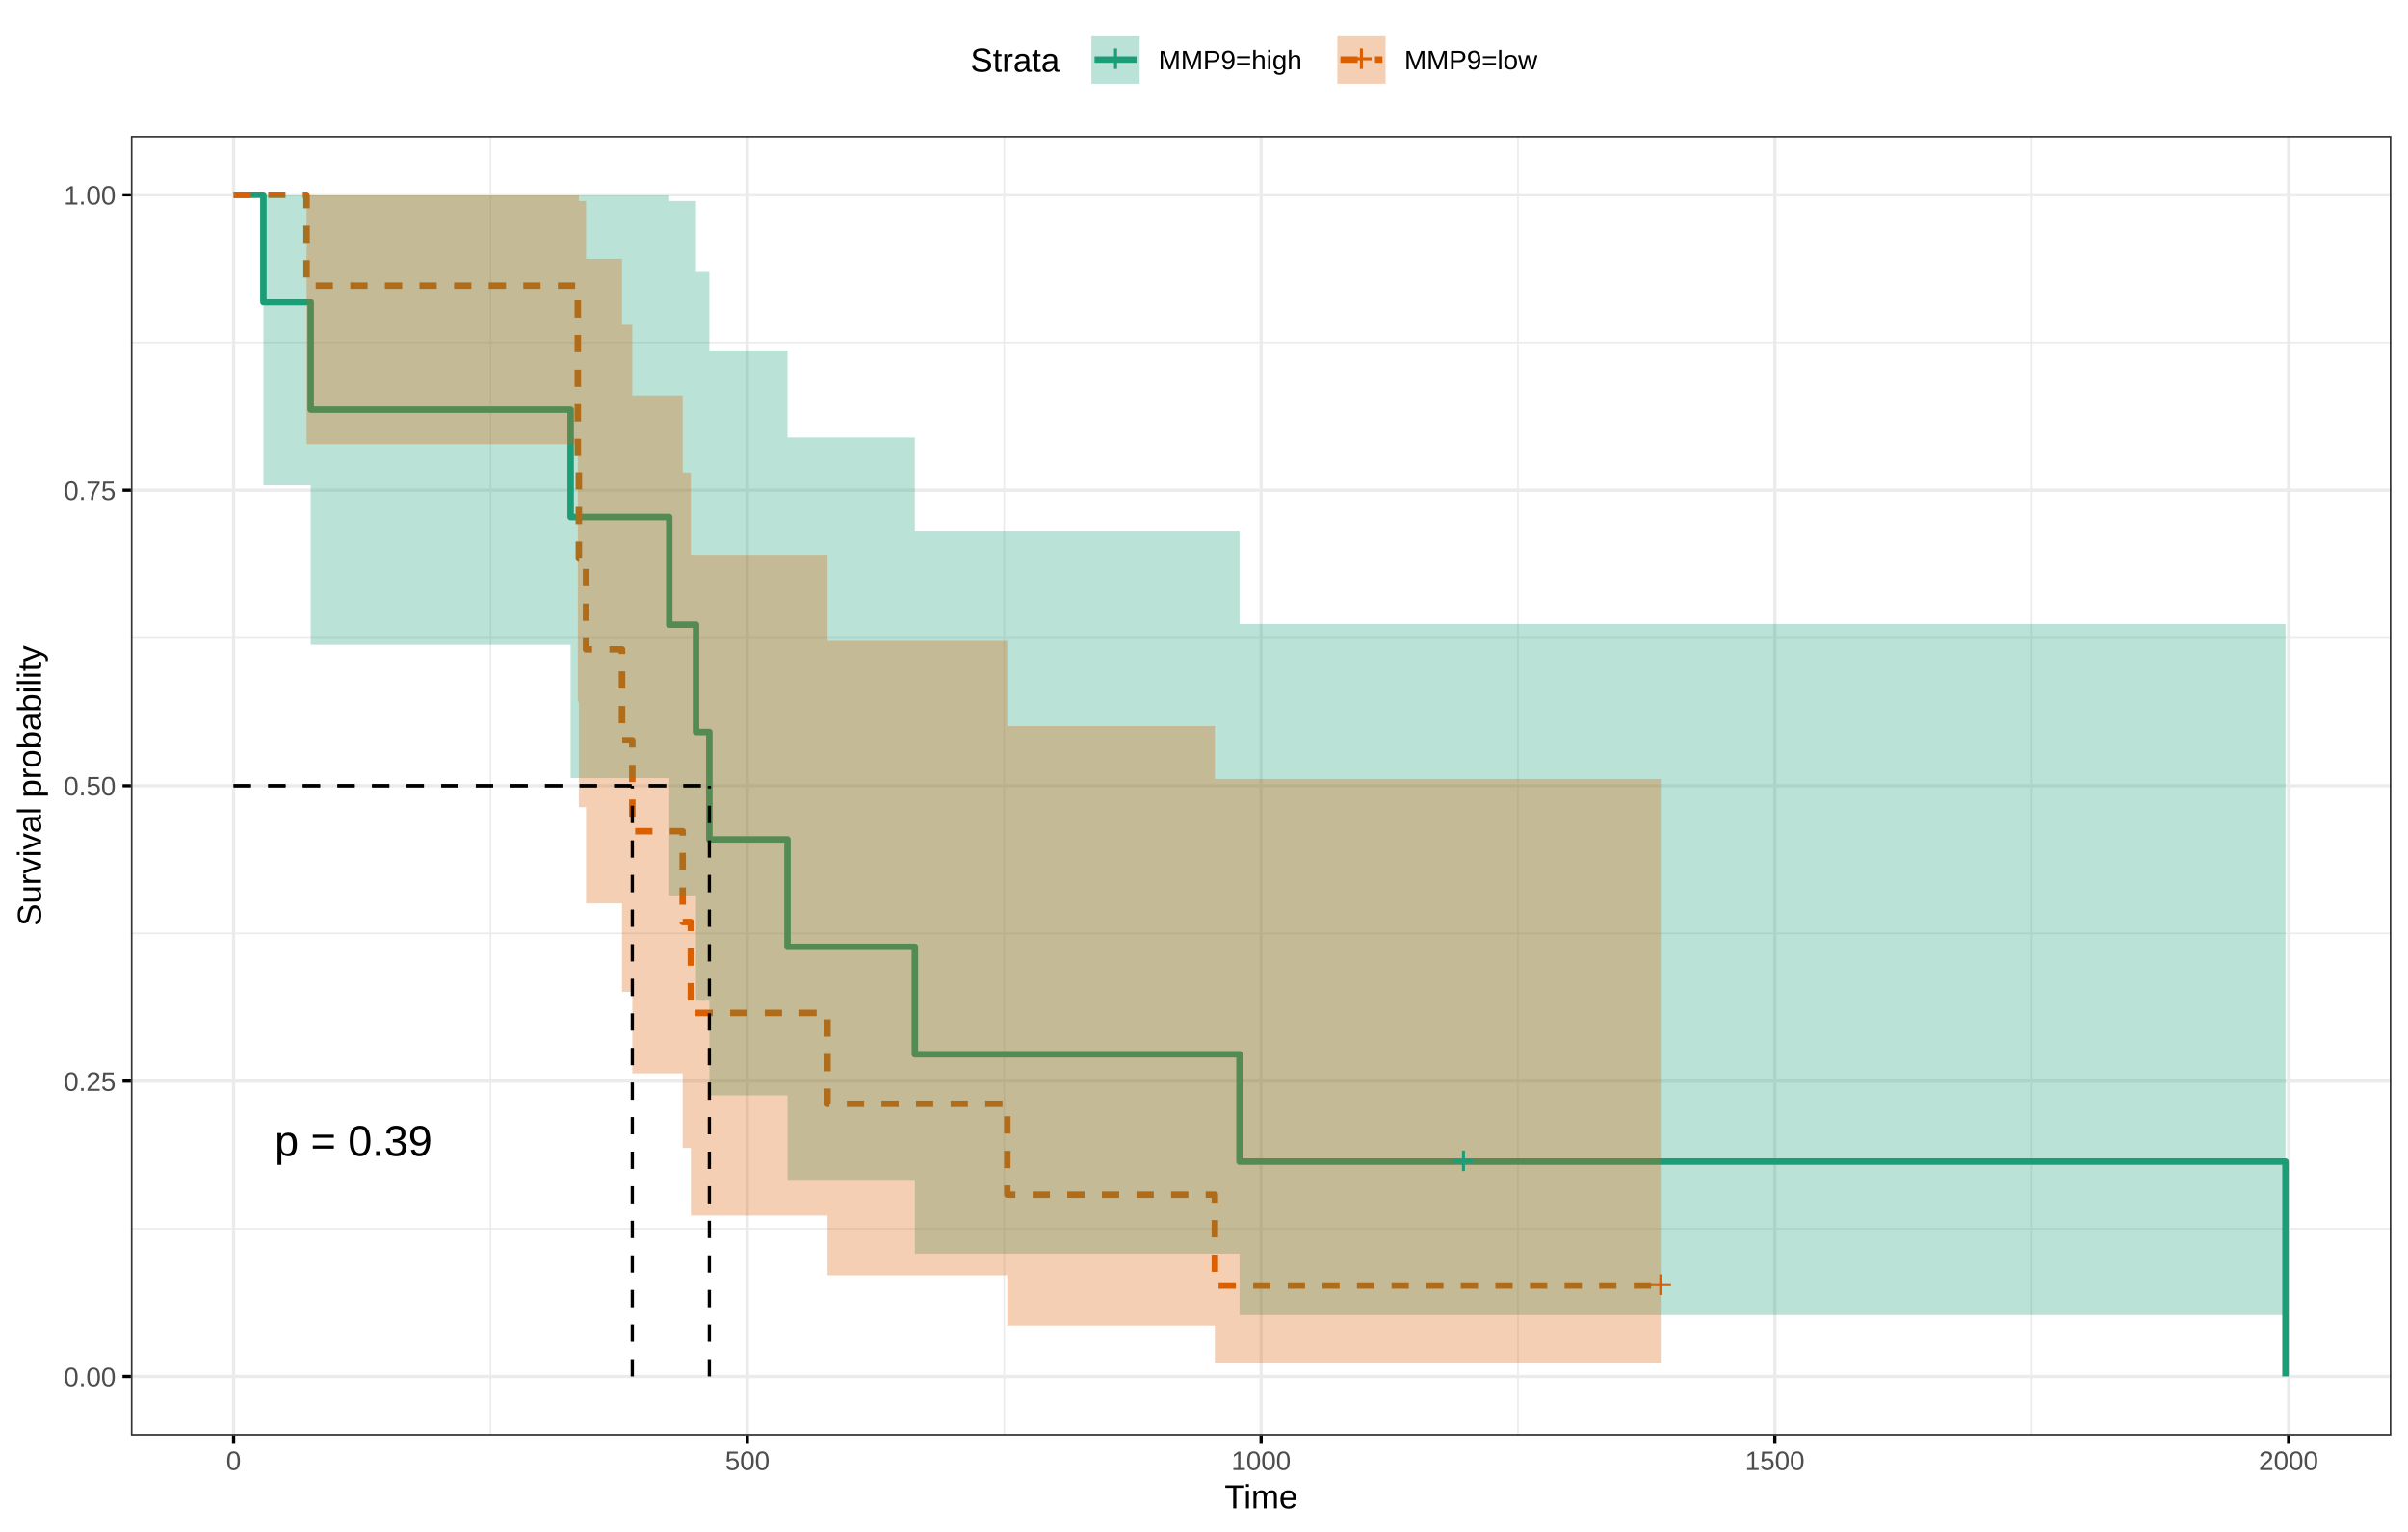
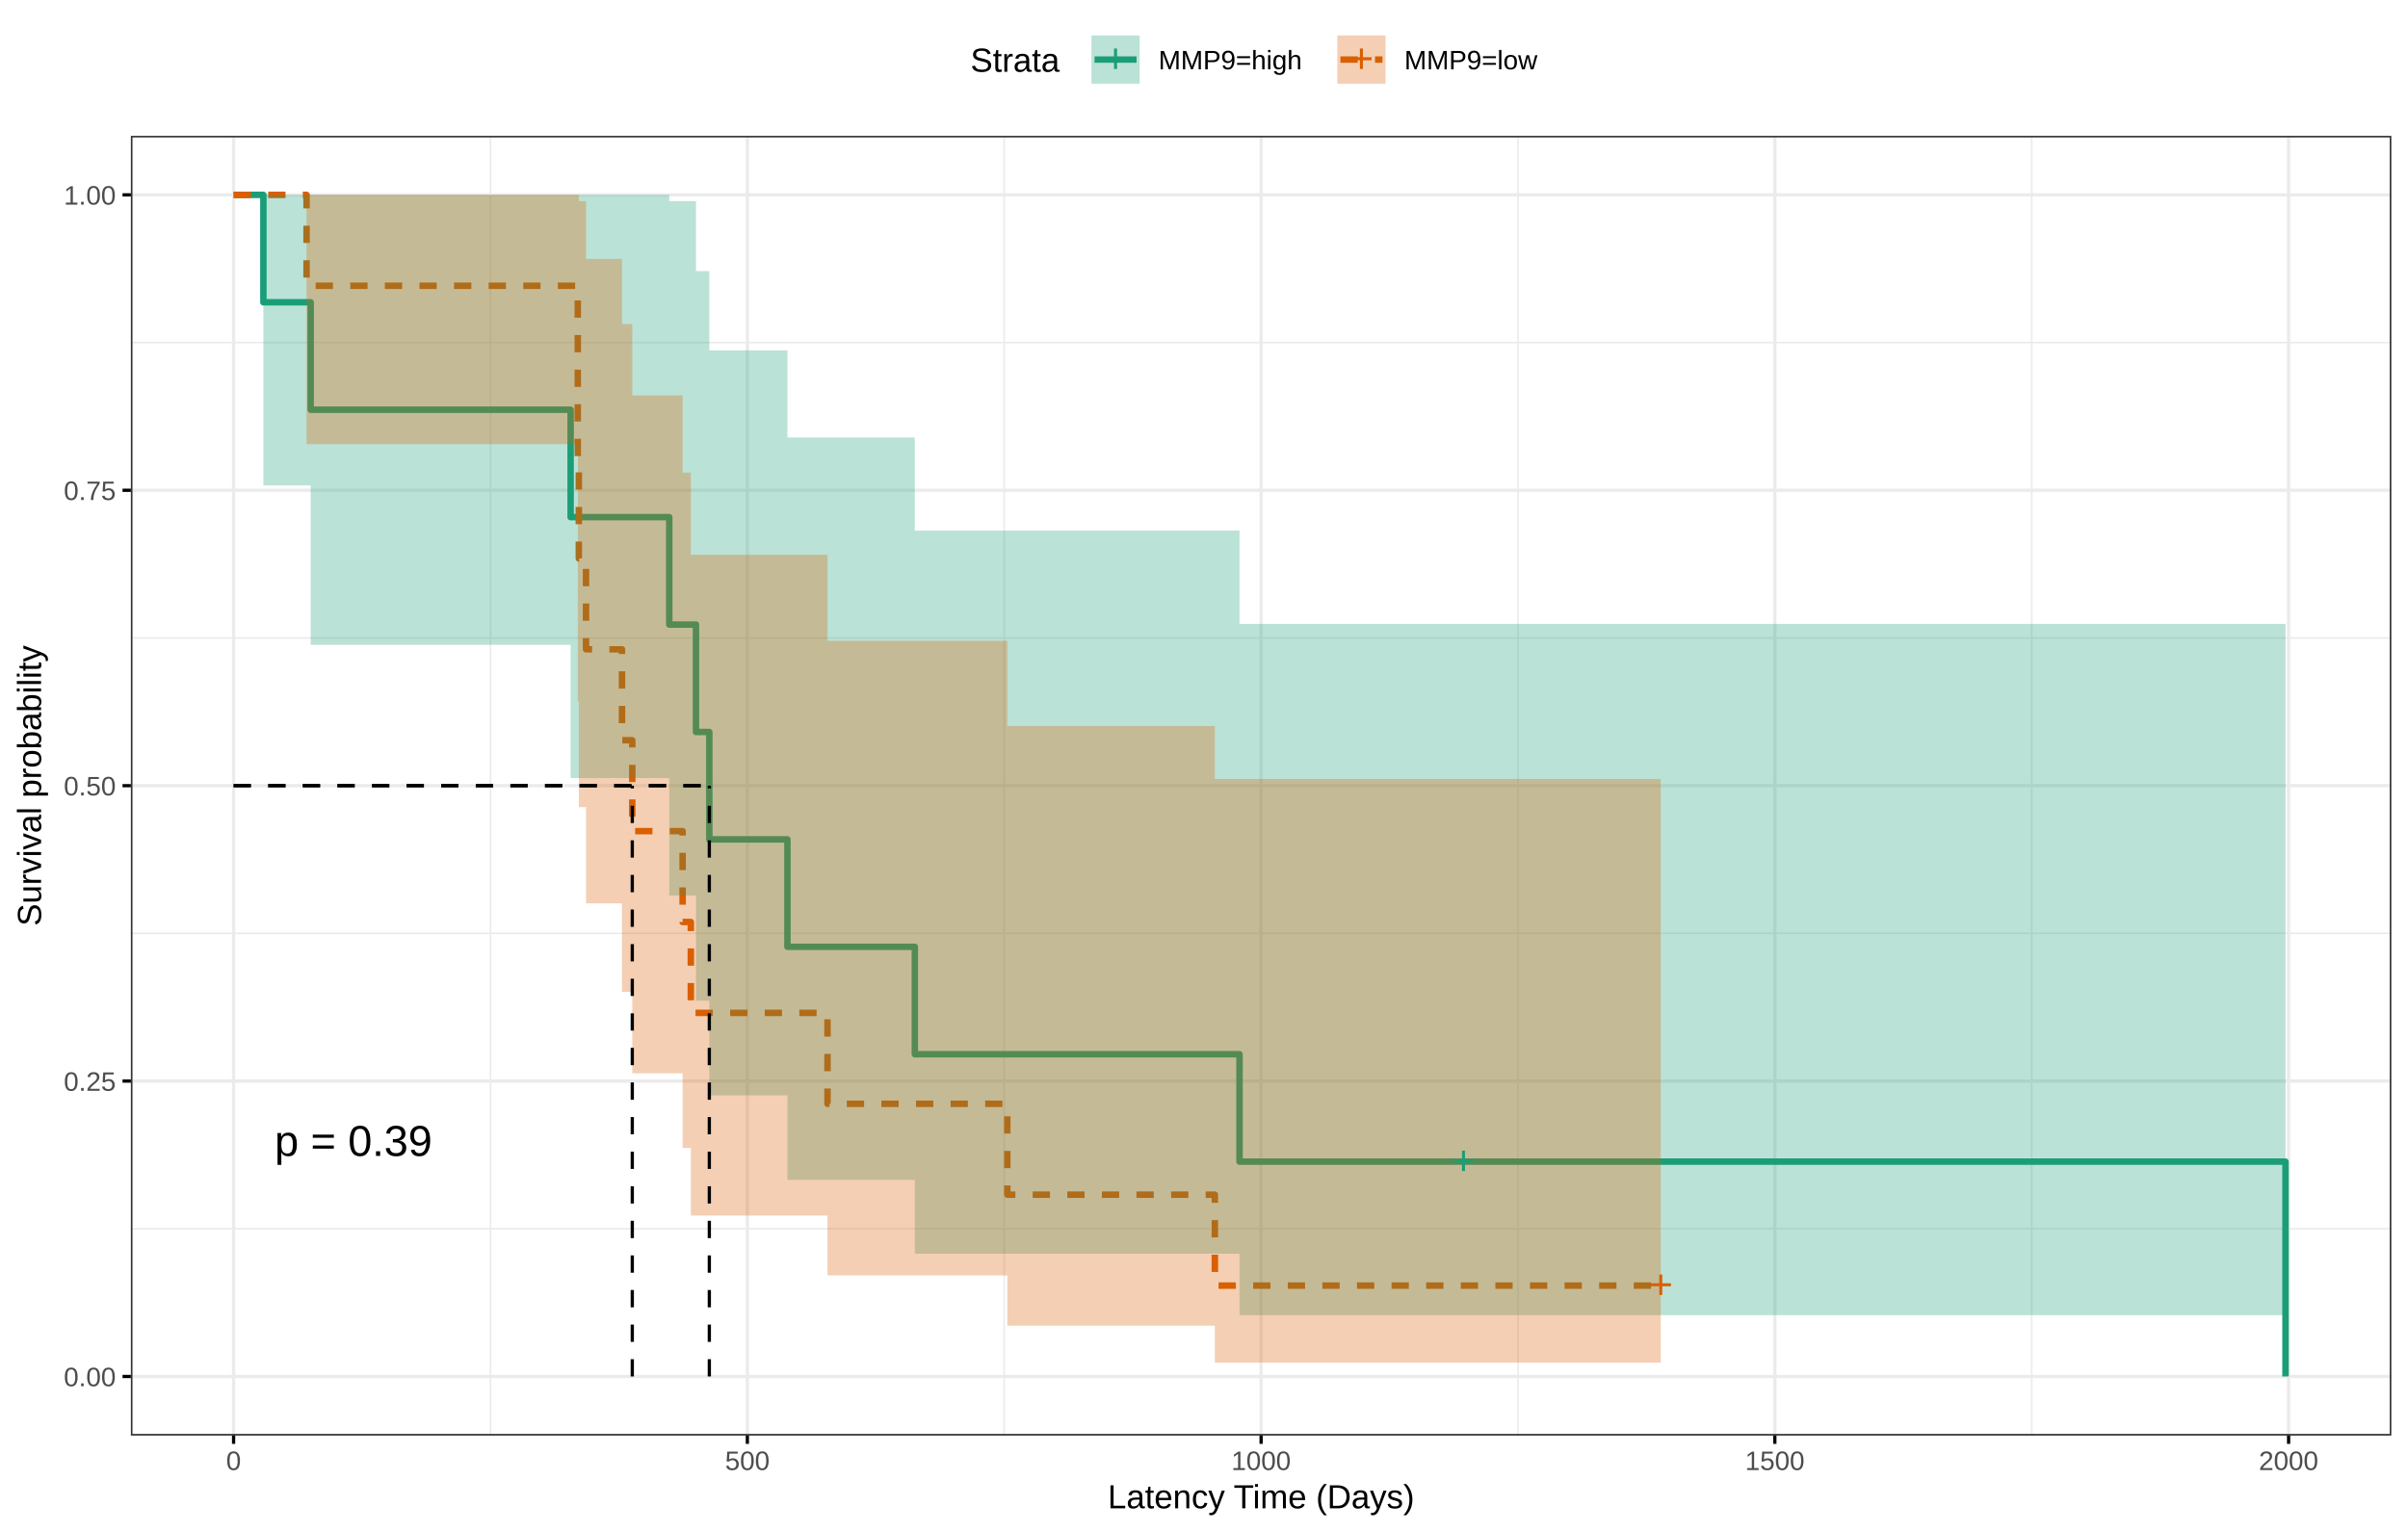
<svg xmlns="http://www.w3.org/2000/svg" class="svglite" width="792.00pt" height="504.00pt" viewBox="0 0 792.00 504.00">
  <defs>
    <style type="text/css">
    .svglite line, .svglite polyline, .svglite polygon, .svglite path, .svglite rect, .svglite circle {
      fill: none;
      stroke: #000000;
      stroke-linecap: round;
      stroke-linejoin: round;
      stroke-miterlimit: 10.00;
    }
    .svglite text {
      white-space: pre;
    }
  </style>
  </defs>
  <rect width="100%" height="100%" style="stroke: none; fill: #FFFFFF;" />
  <defs>
    <clipPath id="cpMC4wMHw3OTIuMDB8MC4wMHw1MDQuMDA=">
      <rect x="0.00" y="0.00" width="792.00" height="504.00" />
    </clipPath>
  </defs>
  <g clip-path="url(#cpMC4wMHw3OTIuMDB8MC4wMHw1MDQuMDA=)">
    <rect x="0.00" y="0.00" width="792.00" height="504.00" style="stroke-width: 1.07; stroke: #FFFFFF; fill: #FFFFFF;" />
  </g>
  <defs>
    <clipPath id="cpNDMuMDR8Nzg2LjUyfDQ0LjY4fDQ3Mi4yOQ==">
      <rect x="43.04" y="44.68" width="743.48" height="427.62" />
    </clipPath>
  </defs>
  <g clip-path="url(#cpNDMuMDR8Nzg2LjUyfDQ0LjY4fDQ3Mi4yOQ==)">
    <rect x="43.04" y="44.68" width="743.48" height="427.62" style="stroke-width: 1.07; stroke: none; fill: #FFFFFF;" />
    <polyline points="43.04,404.26 786.52,404.26 " style="stroke-width: 0.53; stroke: #EBEBEB; stroke-linecap: butt;" />
    <polyline points="43.04,307.08 786.52,307.08 " style="stroke-width: 0.53; stroke: #EBEBEB; stroke-linecap: butt;" />
    <polyline points="43.04,209.89 786.52,209.89 " style="stroke-width: 0.53; stroke: #EBEBEB; stroke-linecap: butt;" />
    <polyline points="43.04,112.71 786.52,112.71 " style="stroke-width: 0.53; stroke: #EBEBEB; stroke-linecap: butt;" />
    <polyline points="161.32,472.29 161.32,44.68 " style="stroke-width: 0.53; stroke: #EBEBEB; stroke-linecap: butt;" />
    <polyline points="330.29,472.29 330.29,44.68 " style="stroke-width: 0.53; stroke: #EBEBEB; stroke-linecap: butt;" />
    <polyline points="499.27,472.29 499.27,44.68 " style="stroke-width: 0.53; stroke: #EBEBEB; stroke-linecap: butt;" />
    <polyline points="668.24,472.29 668.24,44.68 " style="stroke-width: 0.53; stroke: #EBEBEB; stroke-linecap: butt;" />
    <polyline points="43.04,452.86 786.52,452.86 " style="stroke-width: 1.07; stroke: #EBEBEB; stroke-linecap: butt;" />
    <polyline points="43.04,355.67 786.52,355.67 " style="stroke-width: 1.07; stroke: #EBEBEB; stroke-linecap: butt;" />
    <polyline points="43.04,258.49 786.52,258.49 " style="stroke-width: 1.07; stroke: #EBEBEB; stroke-linecap: butt;" />
    <polyline points="43.04,161.30 786.52,161.30 " style="stroke-width: 1.07; stroke: #EBEBEB; stroke-linecap: butt;" />
    <polyline points="43.04,64.11 786.52,64.11 " style="stroke-width: 1.07; stroke: #EBEBEB; stroke-linecap: butt;" />
    <polyline points="76.83,472.29 76.83,44.68 " style="stroke-width: 1.07; stroke: #EBEBEB; stroke-linecap: butt;" />
    <polyline points="245.81,472.29 245.81,44.68 " style="stroke-width: 1.07; stroke: #EBEBEB; stroke-linecap: butt;" />
    <polyline points="414.78,472.29 414.78,44.68 " style="stroke-width: 1.07; stroke: #EBEBEB; stroke-linecap: butt;" />
    <polyline points="583.75,472.29 583.75,44.68 " style="stroke-width: 1.07; stroke: #EBEBEB; stroke-linecap: butt;" />
    <polyline points="752.73,472.29 752.73,44.68 " style="stroke-width: 1.07; stroke: #EBEBEB; stroke-linecap: butt;" />
    <polyline points="76.83,64.11 86.63,64.11 86.63,99.45 102.18,99.45 102.18,134.80 187.68,134.80 187.68,170.14 220.12,170.14 220.12,205.48 228.91,205.48 228.91,240.82 233.30,240.82 233.30,276.16 258.99,276.16 258.99,311.50 300.89,311.50 300.89,346.84 407.68,346.84 407.68,382.18 481.35,382.18 481.35,382.18 751.71,382.18 751.71,452.86 " style="stroke-width: 2.13; stroke: #1B9E77; stroke-linecap: butt;" />
    <polyline points="76.83,64.11 100.83,64.11 100.83,94.02 190.04,94.02 190.04,153.82 190.38,153.82 190.38,183.73 192.75,183.73 192.75,213.63 204.58,213.63 204.58,243.53 207.96,243.53 207.96,273.44 224.52,273.44 224.52,303.34 227.22,303.34 227.22,333.24 272.17,333.24 272.17,363.15 331.31,363.15 331.31,393.05 399.57,393.05 399.57,422.95 546.24,422.95 546.24,422.95 " style="stroke-width: 2.13; stroke: #D95F02; stroke-dasharray: 5.69,5.69; stroke-linecap: butt;" />
    <polygon points="76.83,64.11 86.63,64.11 86.63,64.11 102.18,64.11 102.18,64.11 187.68,64.11 187.68,64.11 220.12,64.11 220.12,66.16 228.91,66.16 228.91,89.19 233.30,89.19 233.30,115.27 258.99,115.27 258.99,143.94 300.89,143.94 300.89,174.57 407.68,174.57 407.68,205.27 481.35,205.27 481.35,205.27 751.71,205.27 751.71,432.68 481.35,432.68 481.35,432.68 407.68,432.68 407.68,412.47 300.89,412.47 300.89,388.17 258.99,388.17 258.99,360.37 233.30,360.37 233.30,329.22 228.91,329.22 228.91,294.60 220.12,294.60 220.12,255.98 187.68,255.98 187.68,212.13 102.18,212.13 102.18,159.69 86.63,159.69 86.63,64.11 76.83,64.11 " style="stroke-width: 0.00; stroke: none; stroke-linecap: butt; fill: #1B9E77; fill-opacity: 0.30;" />
    <polyline points="76.83,64.11 86.63,64.11 86.63,64.11 102.18,64.11 102.18,64.11 187.68,64.11 187.68,64.11 220.12,64.11 220.12,66.16 228.91,66.16 228.91,89.19 233.30,89.19 233.30,115.27 258.99,115.27 258.99,143.94 300.89,143.94 300.89,174.57 407.68,174.57 407.68,205.27 481.35,205.27 481.35,205.27 751.71,205.27 " style="stroke-width: 1.07; stroke: none; stroke-linecap: butt;" />
    <polyline points="751.71,432.68 481.35,432.68 481.35,432.68 407.68,432.68 407.68,412.47 300.89,412.47 300.89,388.17 258.99,388.17 258.99,360.37 233.30,360.37 233.30,329.22 228.91,329.22 228.91,294.60 220.12,294.60 220.12,255.98 187.68,255.98 187.68,212.13 102.18,212.13 102.18,159.69 86.63,159.69 86.63,64.11 76.83,64.11 " style="stroke-width: 1.07; stroke: none; stroke-linecap: butt;" />
    <polygon points="76.83,64.11 100.83,64.11 100.83,64.11 190.04,64.11 190.04,64.11 190.38,64.11 190.38,66.18 192.75,66.18 192.75,85.20 204.58,85.20 204.58,106.61 207.96,106.61 207.96,130.11 224.52,130.11 224.52,155.48 227.22,155.48 227.22,182.52 272.17,182.52 272.17,210.83 331.31,210.83 331.31,238.86 399.57,238.86 399.57,256.28 546.24,256.28 546.24,256.28 546.24,448.31 546.24,448.31 399.57,448.31 399.57,436.14 331.31,436.14 331.31,419.61 272.17,419.61 272.17,399.93 227.22,399.93 227.22,377.68 224.52,377.68 224.52,353.12 207.96,353.12 207.96,326.31 204.58,326.31 204.58,297.20 192.75,297.20 192.75,265.54 190.38,265.54 190.38,230.83 190.04,230.83 190.04,146.13 100.83,146.13 100.83,64.11 76.83,64.11 " style="stroke-width: 0.00; stroke: none; stroke-linecap: butt; fill: #D95F02; fill-opacity: 0.30;" />
    <polyline points="76.83,64.11 100.83,64.11 100.83,64.11 190.04,64.11 190.04,64.11 190.38,64.11 190.38,66.18 192.75,66.18 192.75,85.20 204.58,85.20 204.58,106.61 207.96,106.61 207.96,130.11 224.52,130.11 224.52,155.48 227.22,155.48 227.22,182.52 272.17,182.52 272.17,210.83 331.31,210.83 331.31,238.86 399.57,238.86 399.57,256.28 546.24,256.28 546.24,256.28 " style="stroke-width: 1.07; stroke: none; stroke-linecap: butt;" />
    <polyline points="546.24,448.31 546.24,448.31 399.57,448.31 399.57,436.14 331.31,436.14 331.31,419.61 272.17,419.61 272.17,399.93 227.22,399.93 227.22,377.68 224.52,377.68 224.52,353.12 207.96,353.12 207.96,326.31 204.58,326.31 204.58,297.20 192.75,297.20 192.75,265.54 190.38,265.54 190.38,230.83 190.04,230.83 190.04,146.13 100.83,146.13 100.83,64.11 76.83,64.11 " style="stroke-width: 1.07; stroke: none; stroke-linecap: butt;" />
    <text x="481.35" y="386.48" text-anchor="middle" style="font-size: 13.75px;fill: #1B9E77; font-family: &quot;Arimo&quot;;" textLength="11.51px" lengthAdjust="spacingAndGlyphs">+</text>
    <text x="546.24" y="427.26" text-anchor="middle" style="font-size: 13.75px;fill: #D95F02; font-family: &quot;Arimo&quot;;" textLength="11.51px" lengthAdjust="spacingAndGlyphs">+</text>
    <text x="90.33" y="380.29" style="font-size: 14.23px; font-family: &quot;Arimo&quot;;" textLength="61.66px" lengthAdjust="spacingAndGlyphs">p = 0.39</text>
    <line x1="76.83" y1="258.49" x2="233.30" y2="258.49" style="stroke-width: 1.07; stroke-dasharray: 5.69,5.69; stroke-linecap: butt;" />
    <line x1="76.83" y1="258.49" x2="233.30" y2="258.49" style="stroke-width: 1.07; stroke-dasharray: 5.69,5.69; stroke-linecap: butt;" />
    <line x1="233.30" y1="452.86" x2="233.30" y2="258.49" style="stroke-width: 1.07; stroke-dasharray: 5.69,5.69; stroke-linecap: butt;" />
    <line x1="207.96" y1="452.86" x2="207.96" y2="258.49" style="stroke-width: 1.07; stroke-dasharray: 5.69,5.69; stroke-linecap: butt;" />
    <rect x="43.04" y="44.68" width="743.48" height="427.62" style="stroke-width: 1.07; stroke: #333333;" />
  </g>
  <g clip-path="url(#cpMC4wMHw3OTIuMDB8MC4wMHw1MDQuMDA=)">
    <text x="38.11" y="456.07" text-anchor="end" style="font-size: 8.80px;fill: #4D4D4D; font-family: &quot;Arimo&quot;;" textLength="19.58px" lengthAdjust="spacingAndGlyphs">0.00</text>
    <text x="38.11" y="358.88" text-anchor="end" style="font-size: 8.80px;fill: #4D4D4D; font-family: &quot;Arimo&quot;;" textLength="19.58px" lengthAdjust="spacingAndGlyphs">0.25</text>
    <text x="38.11" y="261.69" text-anchor="end" style="font-size: 8.80px;fill: #4D4D4D; font-family: &quot;Arimo&quot;;" textLength="19.58px" lengthAdjust="spacingAndGlyphs">0.50</text>
    <text x="38.11" y="164.51" text-anchor="end" style="font-size: 8.80px;fill: #4D4D4D; font-family: &quot;Arimo&quot;;" textLength="19.58px" lengthAdjust="spacingAndGlyphs">0.75</text>
    <text x="38.11" y="67.32" text-anchor="end" style="font-size: 8.80px;fill: #4D4D4D; font-family: &quot;Arimo&quot;;" textLength="19.58px" lengthAdjust="spacingAndGlyphs">1.00</text>
    <polyline points="40.30,452.86 43.04,452.86 " style="stroke-width: 1.07; stroke-linecap: butt;" />
    <polyline points="40.30,355.67 43.04,355.67 " style="stroke-width: 1.07; stroke-linecap: butt;" />
    <polyline points="40.30,258.49 43.04,258.49 " style="stroke-width: 1.07; stroke-linecap: butt;" />
    <polyline points="40.30,161.30 43.04,161.30 " style="stroke-width: 1.07; stroke-linecap: butt;" />
    <polyline points="40.30,64.11 43.04,64.11 " style="stroke-width: 1.07; stroke-linecap: butt;" />
    <polyline points="76.83,475.03 76.83,472.29 " style="stroke-width: 1.07; stroke-linecap: butt;" />
    <polyline points="245.81,475.03 245.81,472.29 " style="stroke-width: 1.07; stroke-linecap: butt;" />
    <polyline points="414.78,475.03 414.78,472.29 " style="stroke-width: 1.07; stroke-linecap: butt;" />
    <polyline points="583.75,475.03 583.75,472.29 " style="stroke-width: 1.07; stroke-linecap: butt;" />
    <polyline points="752.73,475.03 752.73,472.29 " style="stroke-width: 1.07; stroke-linecap: butt;" />
    <text x="76.83" y="483.64" text-anchor="middle" style="font-size: 8.80px;fill: #4D4D4D; font-family: &quot;Arimo&quot;;" textLength="5.59px" lengthAdjust="spacingAndGlyphs">0</text>
    <text x="245.81" y="483.64" text-anchor="middle" style="font-size: 8.80px;fill: #4D4D4D; font-family: &quot;Arimo&quot;;" textLength="16.78px" lengthAdjust="spacingAndGlyphs">500</text>
    <text x="414.78" y="483.64" text-anchor="middle" style="font-size: 8.80px;fill: #4D4D4D; font-family: &quot;Arimo&quot;;" textLength="22.38px" lengthAdjust="spacingAndGlyphs">1000</text>
    <text x="583.75" y="483.64" text-anchor="middle" style="font-size: 8.80px;fill: #4D4D4D; font-family: &quot;Arimo&quot;;" textLength="22.38px" lengthAdjust="spacingAndGlyphs">1500</text>
    <text x="752.73" y="483.64" text-anchor="middle" style="font-size: 8.80px;fill: #4D4D4D; font-family: &quot;Arimo&quot;;" textLength="22.38px" lengthAdjust="spacingAndGlyphs">2000</text>
-     <text x="414.78" y="496.23" text-anchor="middle" style="font-size: 11.00px; font-family: &quot;Arimo&quot;;" textLength="26.92px" lengthAdjust="spacingAndGlyphs">Time</text>
+     <text x="414.78" y="496.23" text-anchor="middle" style="font-size: 11.00px; font-family: &quot;Arimo&quot;;" textLength="113.43px" lengthAdjust="spacingAndGlyphs">Latency Time (Days)</text>
    <text transform="translate(13.50,258.49) rotate(-90)" text-anchor="middle" style="font-size: 11.00px; font-family: &quot;Arimo&quot;;" textLength="106.55px" lengthAdjust="spacingAndGlyphs">Survival probability</text>
    <rect x="313.70" y="5.48" width="202.16" height="28.24" style="stroke-width: 1.07; stroke: none; fill: #FFFFFF;" />
    <text x="319.18" y="23.61" style="font-size: 11.00px; font-family: &quot;Arimo&quot;;" textLength="33.61px" lengthAdjust="spacingAndGlyphs">Strata</text>
    <rect x="358.27" y="10.96" width="17.28" height="17.28" style="stroke-width: 1.07; stroke: none; fill: #FFFFFF;" />
    <line x1="360.00" y1="19.60" x2="373.82" y2="19.60" style="stroke-width: 2.13; stroke: #1B9E77; stroke-linecap: butt;" />
    <rect x="358.98" y="11.67" width="15.86" height="15.86" style="stroke-width: 1.07; stroke: none; stroke-linecap: butt; stroke-linejoin: miter; fill: #1B9E77; fill-opacity: 0.30;" />
    <text x="366.91" y="23.90" text-anchor="middle" style="font-size: 13.75px;fill: #1B9E77; font-family: &quot;Arimo&quot;;" textLength="11.51px" lengthAdjust="spacingAndGlyphs">+</text>
    <rect x="439.14" y="10.96" width="17.28" height="17.28" style="stroke-width: 1.07; stroke: none; fill: #FFFFFF;" />
    <line x1="440.87" y1="19.60" x2="454.69" y2="19.60" style="stroke-width: 2.13; stroke: #D95F02; stroke-dasharray: 5.69,5.69; stroke-linecap: butt;" />
    <rect x="439.85" y="11.67" width="15.86" height="15.86" style="stroke-width: 1.07; stroke: none; stroke-linecap: butt; stroke-linejoin: miter; fill: #D95F02; fill-opacity: 0.30;" />
    <text x="447.78" y="23.90" text-anchor="middle" style="font-size: 13.75px;fill: #D95F02; font-family: &quot;Arimo&quot;;" textLength="11.51px" lengthAdjust="spacingAndGlyphs">+</text>
    <text x="381.03" y="22.81" style="font-size: 8.80px; font-family: &quot;Arimo&quot;;" textLength="52.63px" lengthAdjust="spacingAndGlyphs">MMP9=high</text>
    <text x="461.90" y="22.81" style="font-size: 8.80px; font-family: &quot;Arimo&quot;;" textLength="48.48px" lengthAdjust="spacingAndGlyphs">MMP9=low</text>
  </g>
</svg>
